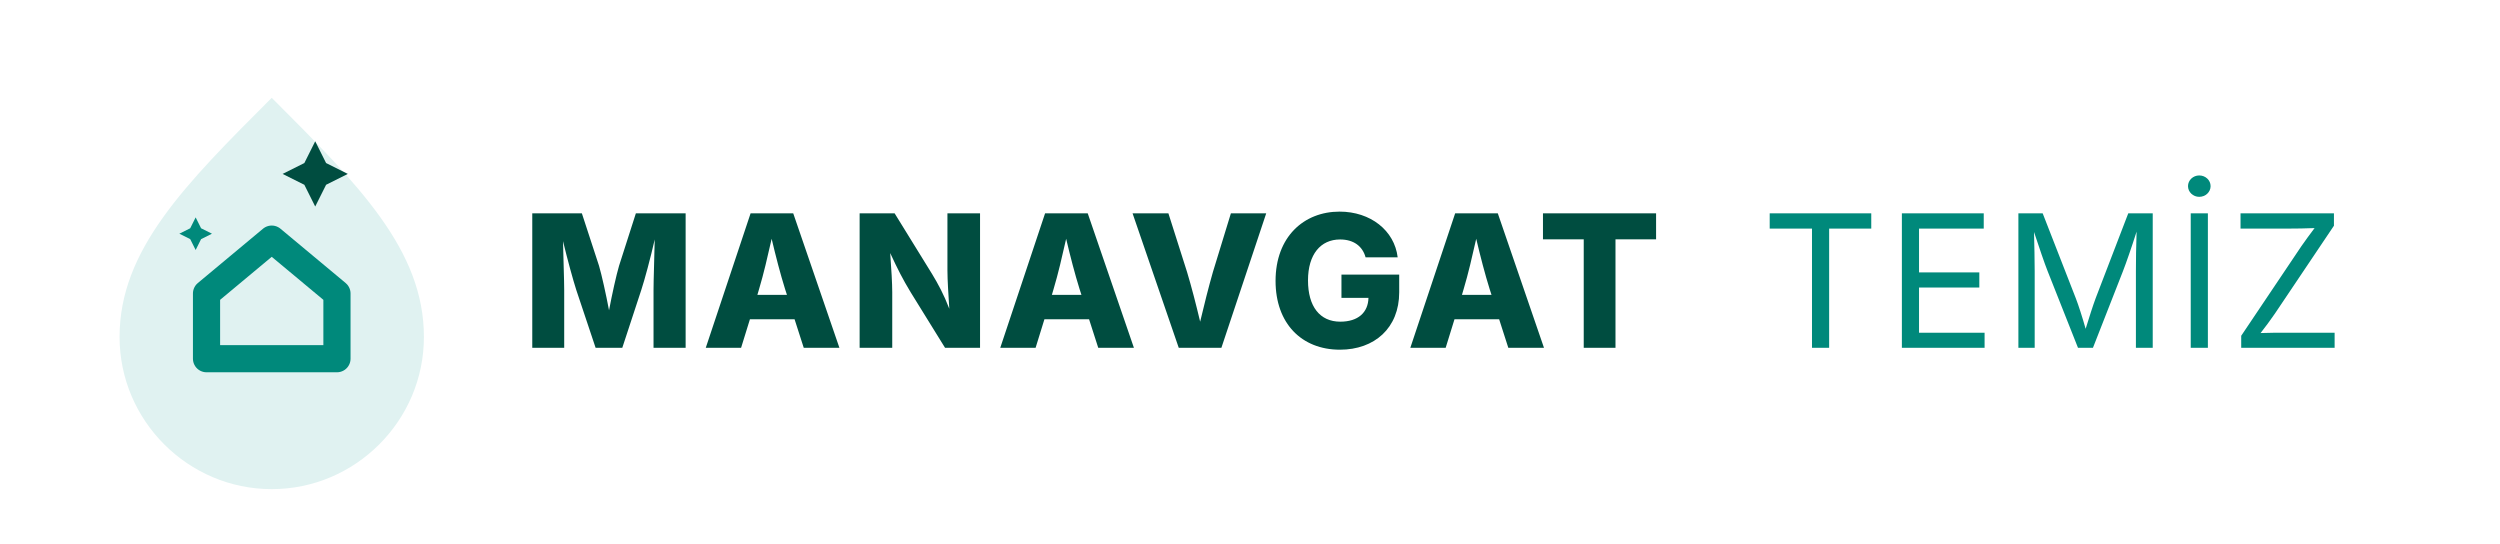
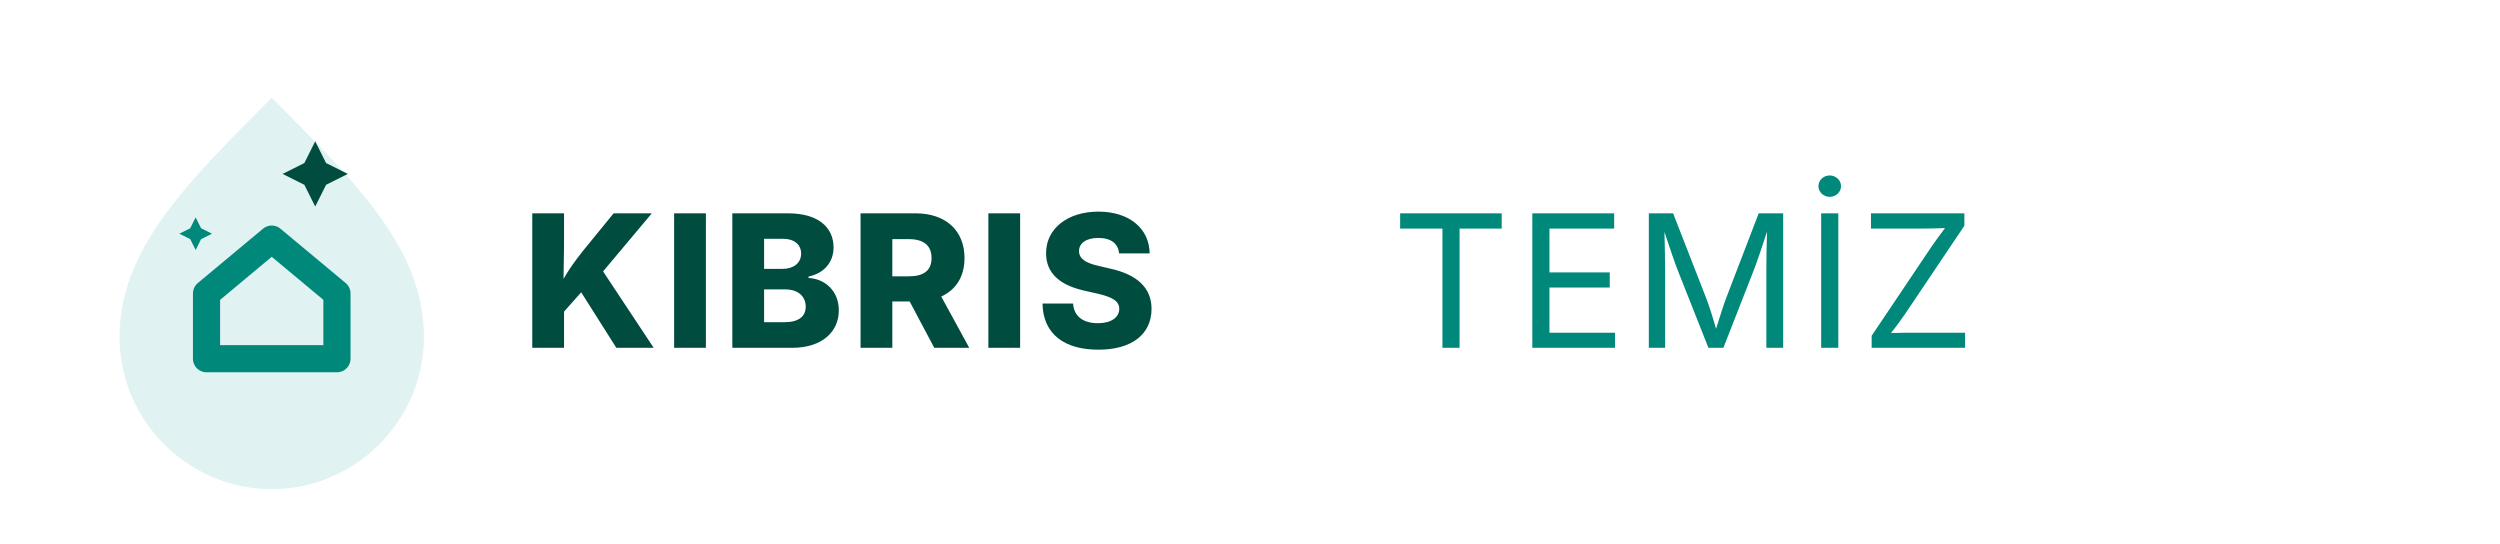
- <svg xmlns="http://www.w3.org/2000/svg" viewBox="0 0 230 50" width="230" height="50" aria-label="Manavgat Temizlik Logo">
+ <svg xmlns="http://www.w3.org/2000/svg" viewBox="0 0 230 50" width="230" height="50" aria-label="Kıbrıs Temizlik Logo">
  <g transform="translate(5, 5)">
    <path d="M 20,4 C 28,12 34,18 34,26 C 34,33.7 27.7,40 20,40 C 12.3,40 6,33.7 6,26 C 6,18 12,12 20,4 Z" fill="#E0F2F1" />
    <path d="M 14,28 L 14,22 L 20,17 L 26,22 L 26,28 Z" fill="none" stroke="#00897B" stroke-width="2.5" stroke-linejoin="round" stroke-linecap="round" />
    <path d="M 24,14 L 25,12 L 27,11 L 25,10 L 24,8 L 23,10 L 21,11 L 23,12 Z" fill="#004D40" />
    <path d="M 13,18 L 13.5,17 L 14.5,16.5 L 13.5,16 L 13,15 L 12.5,16 L 11.5,16.5 L 12.5,17 Z" fill="#00897B" />
  </g>
-   <text x="48" y="32" font-family="'Inter', -apple-system, BlinkMacSystemFont, sans-serif" font-size="17" font-weight="800" fill="#004D40" letter-spacing="0.5">MANAVGAT</text>
-   <text x="162" y="32" font-family="'Inter', -apple-system, BlinkMacSystemFont, sans-serif" font-size="17" font-weight="400" fill="#00897B" letter-spacing="0.5">TEMİZ</text>
+   <text x="48" y="32" font-family="'Inter', -apple-system, BlinkMacSystemFont, sans-serif" font-size="17" font-weight="800" fill="#004D40" letter-spacing="0.5">KIBRIS</text>
+   <text x="128" y="32" font-family="'Inter', -apple-system, BlinkMacSystemFont, sans-serif" font-size="17" font-weight="400" fill="#00897B" letter-spacing="0.5">TEMİZ</text>
</svg>
